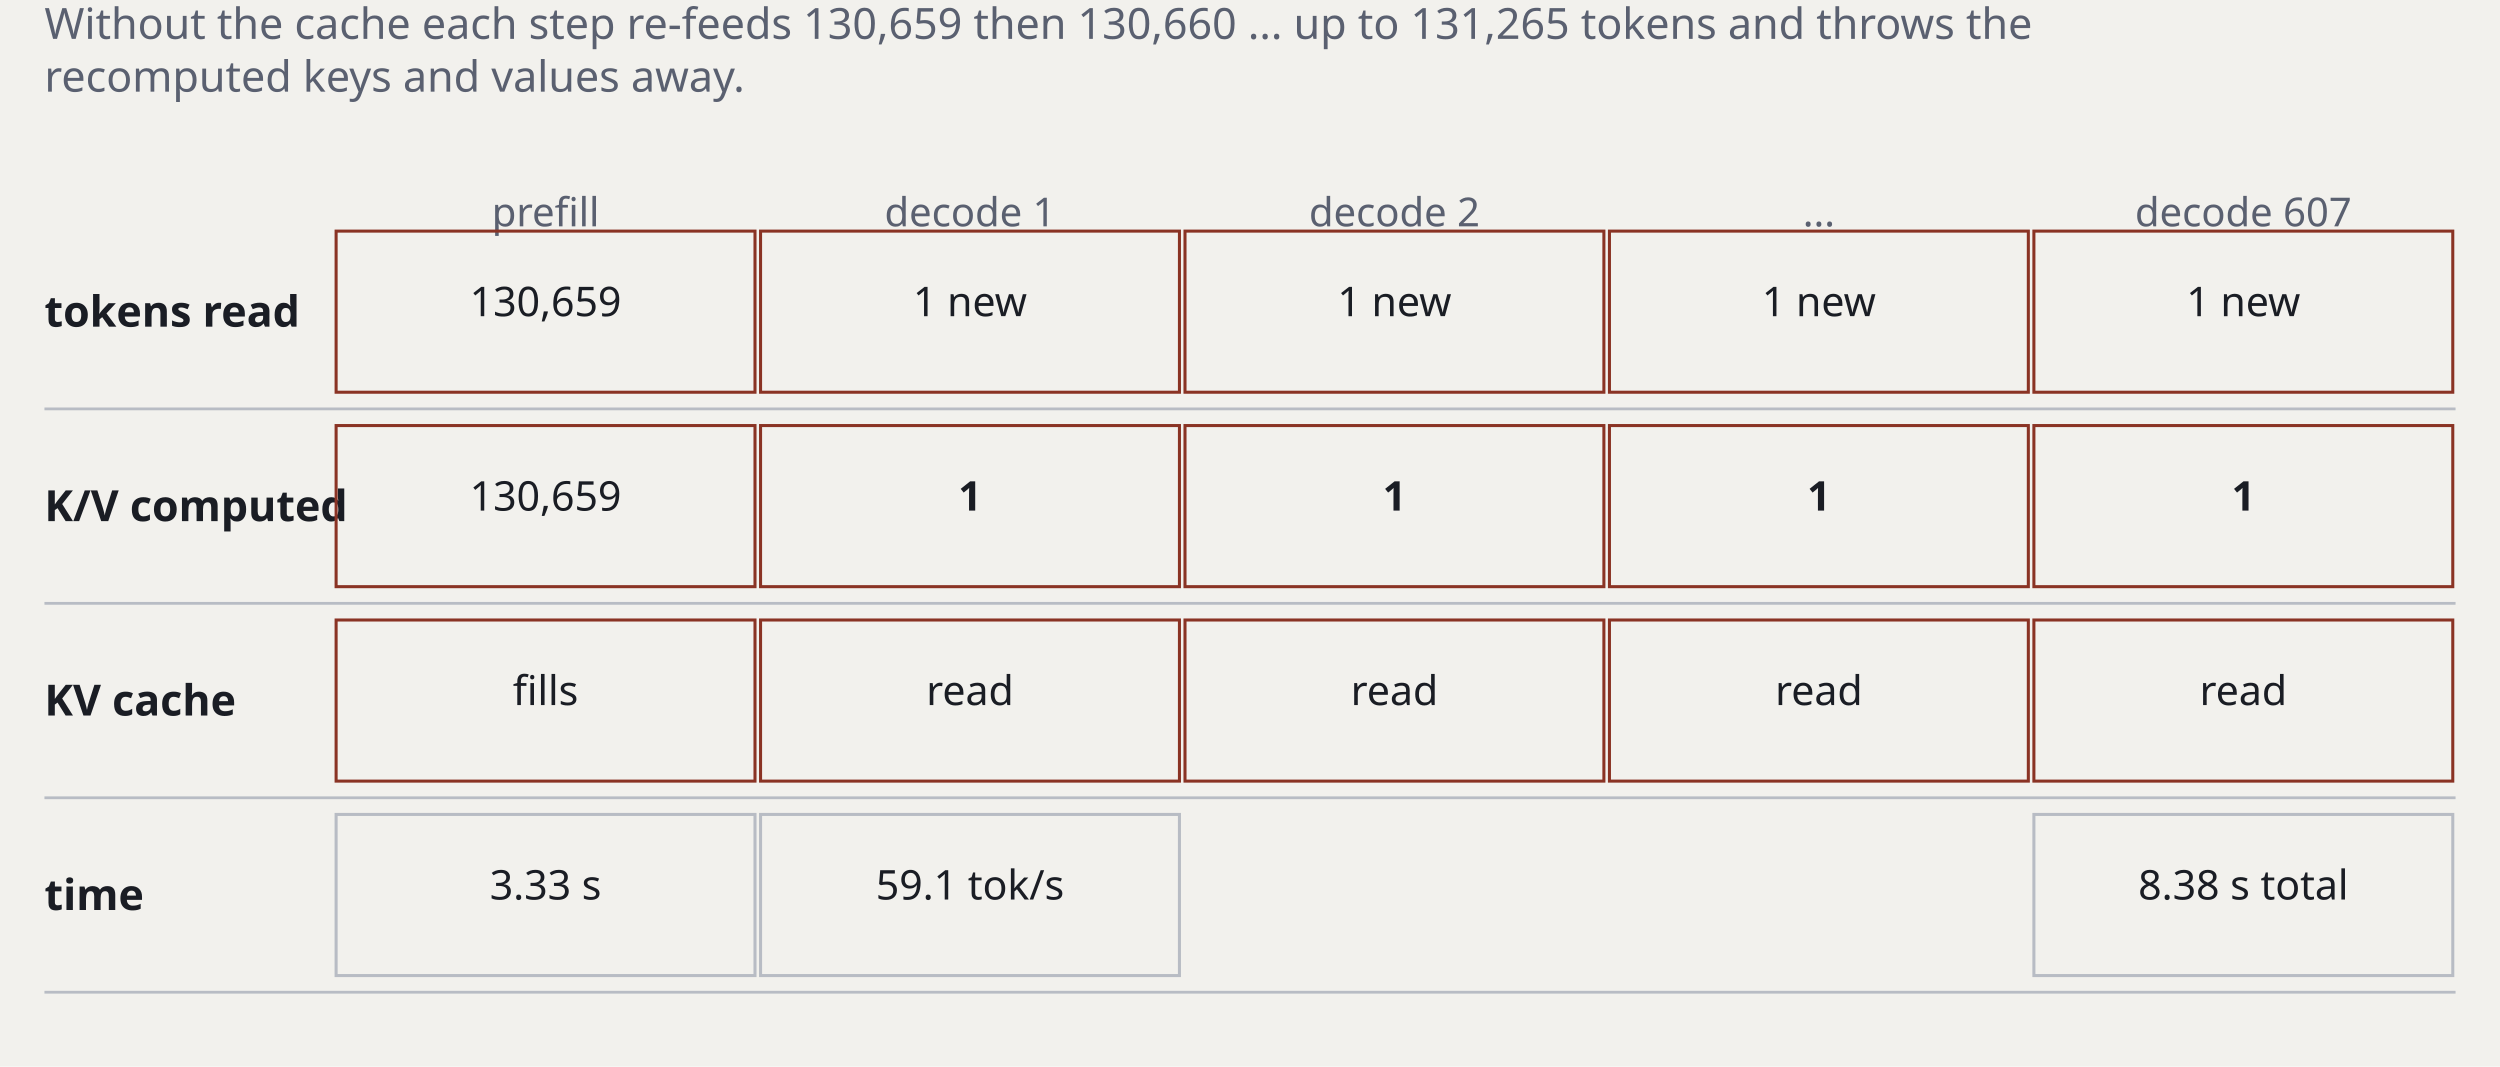
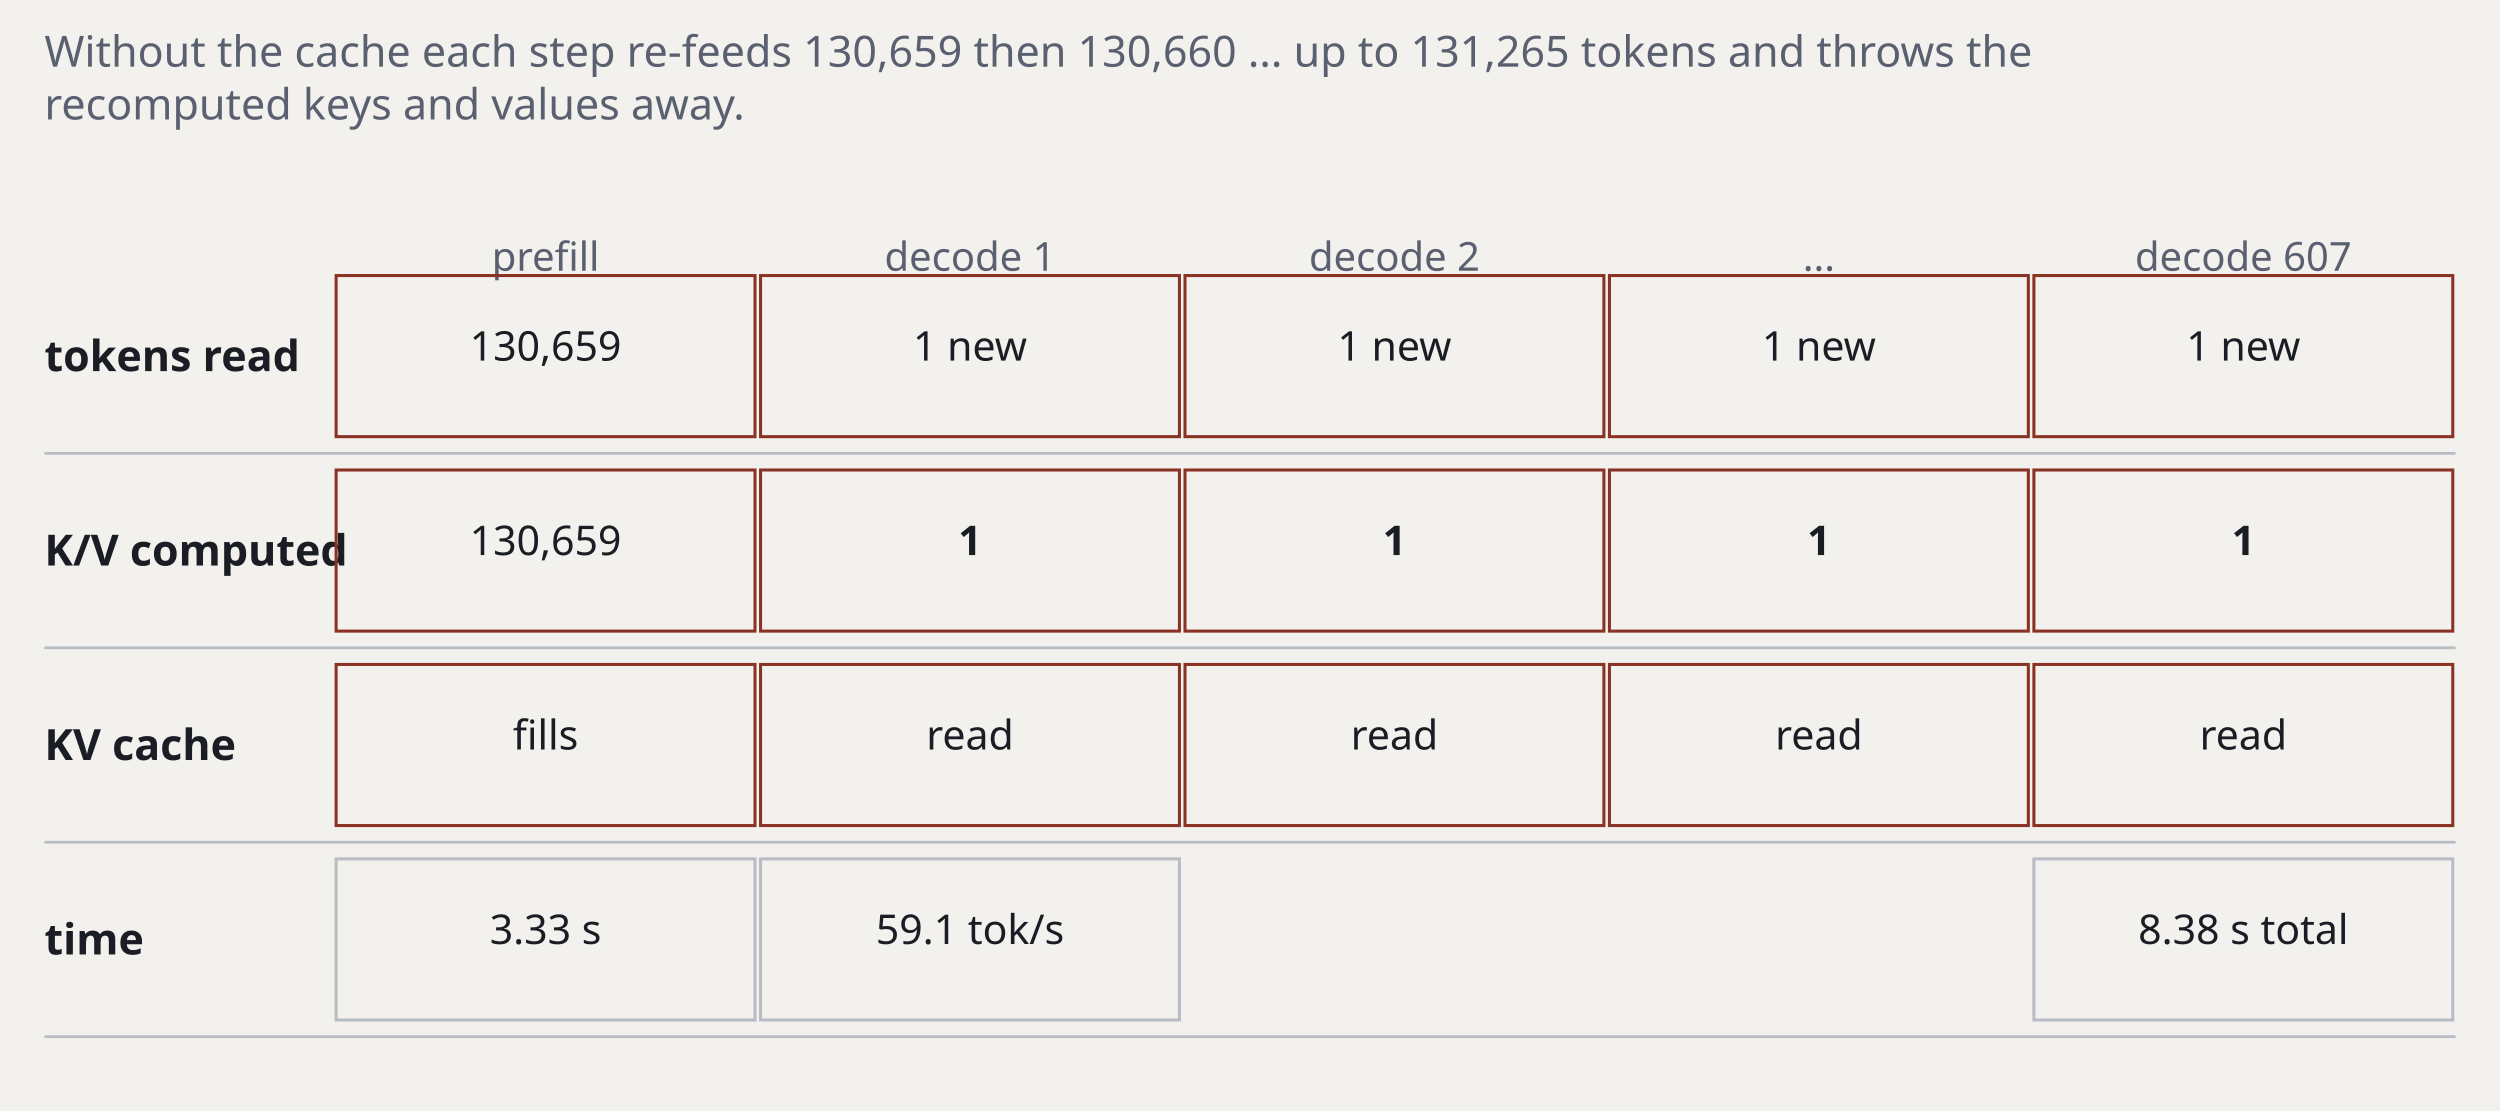
- <svg xmlns="http://www.w3.org/2000/svg" class="fig-svg" viewBox="0 0 900 384" width="100%" role="img" aria-labelledby="fig-title-1e00cffa" aria-describedby="fig-desc-1e00cffa">
+ <svg xmlns="http://www.w3.org/2000/svg" class="fig-svg" viewBox="0 0 900 400" width="100%" role="img" aria-labelledby="fig-title-1e00cffa" aria-describedby="fig-desc-1e00cffa">
  <defs>
    <marker id="arrow-1e00cffa" viewBox="0 0 8 8" refX="7" refY="4" markerWidth="7" markerHeight="7" orient="auto">
      <path d="M0,0 L8,4 L0,8 z" fill="var(--color-muted, #5a6070)" />
    </marker>
    <marker id="arrow-accent-1e00cffa" viewBox="0 0 8 8" refX="7" refY="4" markerWidth="7" markerHeight="7" orient="auto">
      <path d="M0,0 L8,4 L0,8 z" fill="var(--color-accent, #8a3324)" />
    </marker>
  </defs>
-   <rect x="0" y="0" width="900" height="384" fill="var(--color-sheet, #f2f1ed)" />
-   <text x="16.00" y="14.00" font-family="'Hanken Grotesk', ui-sans-serif, system-ui, sans-serif" font-size="15.48" font-weight="400" fill="var(--color-muted, #5a6070)" text-anchor="start">Without the cache each step re-feeds 130,659 then 130,660 ... up to 131,265 tokens and throws the</text>
-   <text x="16.00" y="33.00" font-family="'Hanken Grotesk', ui-sans-serif, system-ui, sans-serif" font-size="15.48" font-weight="400" fill="var(--color-muted, #5a6070)" text-anchor="start">recomputed keys and values away.</text>
-   <text x="196.40" y="81.47" font-family="'Hanken Grotesk', ui-sans-serif, system-ui, sans-serif" font-size="14.4" font-weight="400" fill="var(--color-muted, #5a6070)" text-anchor="middle">prefill</text>
-   <text x="349.20" y="81.47" font-family="'Hanken Grotesk', ui-sans-serif, system-ui, sans-serif" font-size="14.4" font-weight="400" fill="var(--color-muted, #5a6070)" text-anchor="middle">decode 1</text>
-   <text x="502.00" y="81.47" font-family="'Hanken Grotesk', ui-sans-serif, system-ui, sans-serif" font-size="14.4" font-weight="400" fill="var(--color-muted, #5a6070)" text-anchor="middle">decode 2</text>
-   <text x="654.80" y="81.47" font-family="'Hanken Grotesk', ui-sans-serif, system-ui, sans-serif" font-size="14.4" font-weight="400" fill="var(--color-muted, #5a6070)" text-anchor="middle">...</text>
-   <text x="807.60" y="81.47" font-family="'Hanken Grotesk', ui-sans-serif, system-ui, sans-serif" font-size="14.4" font-weight="400" fill="var(--color-muted, #5a6070)" text-anchor="middle">decode 607</text>
-   <text x="16.00" y="117.60" font-family="'Hanken Grotesk', ui-sans-serif, system-ui, sans-serif" font-size="15.48" font-weight="600" fill="var(--color-ink, #1a1d24)" text-anchor="start">tokens read</text>
-   <line x1="16.00" y1="147.20" x2="884.00" y2="147.20" stroke="var(--color-rule, #b8bcc4)" stroke-width="1" />
-   <rect x="121.00" y="83.20" width="150.80" height="58.00" rx="0" fill="none" stroke="var(--color-accent, #8a3324)" stroke-width="1.1" />
-   <text x="196.40" y="113.83" font-family="'Hanken Grotesk', ui-sans-serif, system-ui, sans-serif" font-size="14.76" font-weight="400" fill="var(--color-ink, #1a1d24)" text-anchor="middle">130,659</text>
-   <rect x="273.80" y="83.20" width="150.80" height="58.00" rx="0" fill="none" stroke="var(--color-accent, #8a3324)" stroke-width="1.1" />
-   <text x="349.20" y="113.83" font-family="'Hanken Grotesk', ui-sans-serif, system-ui, sans-serif" font-size="14.76" font-weight="400" fill="var(--color-ink, #1a1d24)" text-anchor="middle">1 new</text>
-   <rect x="426.60" y="83.20" width="150.80" height="58.00" rx="0" fill="none" stroke="var(--color-accent, #8a3324)" stroke-width="1.1" />
-   <text x="502.00" y="113.83" font-family="'Hanken Grotesk', ui-sans-serif, system-ui, sans-serif" font-size="14.76" font-weight="400" fill="var(--color-ink, #1a1d24)" text-anchor="middle">1 new</text>
-   <rect x="579.40" y="83.20" width="150.80" height="58.00" rx="0" fill="none" stroke="var(--color-accent, #8a3324)" stroke-width="1.1" />
-   <text x="654.80" y="113.83" font-family="'Hanken Grotesk', ui-sans-serif, system-ui, sans-serif" font-size="14.76" font-weight="400" fill="var(--color-ink, #1a1d24)" text-anchor="middle">1 new</text>
-   <rect x="732.20" y="83.20" width="150.80" height="58.00" rx="0" fill="none" stroke="var(--color-accent, #8a3324)" stroke-width="1.1" />
-   <text x="807.60" y="113.83" font-family="'Hanken Grotesk', ui-sans-serif, system-ui, sans-serif" font-size="14.76" font-weight="400" fill="var(--color-ink, #1a1d24)" text-anchor="middle">1 new</text>
-   <text x="16.00" y="187.60" font-family="'Hanken Grotesk', ui-sans-serif, system-ui, sans-serif" font-size="15.48" font-weight="600" fill="var(--color-ink, #1a1d24)" text-anchor="start">K/V computed</text>
-   <line x1="16.00" y1="217.20" x2="884.00" y2="217.20" stroke="var(--color-rule, #b8bcc4)" stroke-width="1" />
-   <rect x="121.00" y="153.20" width="150.80" height="58.00" rx="0" fill="none" stroke="var(--color-accent, #8a3324)" stroke-width="1.1" />
-   <text x="196.40" y="183.83" font-family="'Hanken Grotesk', ui-sans-serif, system-ui, sans-serif" font-size="14.76" font-weight="400" fill="var(--color-ink, #1a1d24)" text-anchor="middle">130,659</text>
-   <rect x="273.80" y="153.20" width="150.80" height="58.00" rx="0" fill="none" stroke="var(--color-accent, #8a3324)" stroke-width="1.1" />
-   <text x="349.20" y="183.83" font-family="'Hanken Grotesk', ui-sans-serif, system-ui, sans-serif" font-size="14.76" font-weight="600" fill="var(--color-ink, #1a1d24)" text-anchor="middle">1</text>
-   <rect x="426.60" y="153.20" width="150.80" height="58.00" rx="0" fill="none" stroke="var(--color-accent, #8a3324)" stroke-width="1.1" />
-   <text x="502.00" y="183.83" font-family="'Hanken Grotesk', ui-sans-serif, system-ui, sans-serif" font-size="14.76" font-weight="600" fill="var(--color-ink, #1a1d24)" text-anchor="middle">1</text>
-   <rect x="579.40" y="153.20" width="150.80" height="58.00" rx="0" fill="none" stroke="var(--color-accent, #8a3324)" stroke-width="1.1" />
-   <text x="654.80" y="183.83" font-family="'Hanken Grotesk', ui-sans-serif, system-ui, sans-serif" font-size="14.76" font-weight="600" fill="var(--color-ink, #1a1d24)" text-anchor="middle">1</text>
-   <rect x="732.20" y="153.20" width="150.80" height="58.00" rx="0" fill="none" stroke="var(--color-accent, #8a3324)" stroke-width="1.1" />
-   <text x="807.60" y="183.83" font-family="'Hanken Grotesk', ui-sans-serif, system-ui, sans-serif" font-size="14.76" font-weight="600" fill="var(--color-ink, #1a1d24)" text-anchor="middle">1</text>
-   <text x="16.00" y="257.60" font-family="'Hanken Grotesk', ui-sans-serif, system-ui, sans-serif" font-size="15.48" font-weight="600" fill="var(--color-ink, #1a1d24)" text-anchor="start">KV cache</text>
-   <line x1="16.00" y1="287.20" x2="884.00" y2="287.20" stroke="var(--color-rule, #b8bcc4)" stroke-width="1" />
-   <rect x="121.00" y="223.20" width="150.80" height="58.00" rx="0" fill="none" stroke="var(--color-accent, #8a3324)" stroke-width="1.1" />
-   <text x="196.40" y="253.83" font-family="'Hanken Grotesk', ui-sans-serif, system-ui, sans-serif" font-size="14.76" font-weight="400" fill="var(--color-ink, #1a1d24)" text-anchor="middle">fills</text>
-   <rect x="273.80" y="223.20" width="150.80" height="58.00" rx="0" fill="none" stroke="var(--color-accent, #8a3324)" stroke-width="1.1" />
-   <text x="349.20" y="253.83" font-family="'Hanken Grotesk', ui-sans-serif, system-ui, sans-serif" font-size="14.76" font-weight="400" fill="var(--color-ink, #1a1d24)" text-anchor="middle">read</text>
-   <rect x="426.60" y="223.20" width="150.80" height="58.00" rx="0" fill="none" stroke="var(--color-accent, #8a3324)" stroke-width="1.1" />
-   <text x="502.00" y="253.83" font-family="'Hanken Grotesk', ui-sans-serif, system-ui, sans-serif" font-size="14.76" font-weight="400" fill="var(--color-ink, #1a1d24)" text-anchor="middle">read</text>
-   <rect x="579.40" y="223.20" width="150.80" height="58.00" rx="0" fill="none" stroke="var(--color-accent, #8a3324)" stroke-width="1.1" />
-   <text x="654.80" y="253.83" font-family="'Hanken Grotesk', ui-sans-serif, system-ui, sans-serif" font-size="14.76" font-weight="400" fill="var(--color-ink, #1a1d24)" text-anchor="middle">read</text>
-   <rect x="732.20" y="223.20" width="150.80" height="58.00" rx="0" fill="none" stroke="var(--color-accent, #8a3324)" stroke-width="1.1" />
-   <text x="807.60" y="253.83" font-family="'Hanken Grotesk', ui-sans-serif, system-ui, sans-serif" font-size="14.76" font-weight="400" fill="var(--color-ink, #1a1d24)" text-anchor="middle">read</text>
-   <text x="16.00" y="327.60" font-family="'Hanken Grotesk', ui-sans-serif, system-ui, sans-serif" font-size="15.48" font-weight="600" fill="var(--color-ink, #1a1d24)" text-anchor="start">time</text>
-   <line x1="16.00" y1="357.20" x2="884.00" y2="357.20" stroke="var(--color-rule, #b8bcc4)" stroke-width="1" />
-   <rect x="121.00" y="293.20" width="150.80" height="58.00" rx="0" fill="none" stroke="var(--color-rule, #b8bcc4)" stroke-width="1.1" />
-   <text x="196.40" y="323.83" font-family="'Hanken Grotesk', ui-sans-serif, system-ui, sans-serif" font-size="14.76" font-weight="400" fill="var(--color-ink, #1a1d24)" text-anchor="middle">3.33 s</text>
-   <rect x="273.80" y="293.20" width="150.80" height="58.00" rx="0" fill="none" stroke="var(--color-rule, #b8bcc4)" stroke-width="1.1" />
-   <text x="349.20" y="323.83" font-family="'Hanken Grotesk', ui-sans-serif, system-ui, sans-serif" font-size="14.76" font-weight="400" fill="var(--color-ink, #1a1d24)" text-anchor="middle">59.1 tok/s</text>
-   <rect x="732.20" y="293.20" width="150.80" height="58.00" rx="0" fill="none" stroke="var(--color-rule, #b8bcc4)" stroke-width="1.1" />
-   <text x="807.60" y="323.83" font-family="'Hanken Grotesk', ui-sans-serif, system-ui, sans-serif" font-size="14.76" font-weight="400" fill="var(--color-ink, #1a1d24)" text-anchor="middle">8.38 s total</text>
+   <rect x="0" y="0" width="900" height="400" fill="var(--color-sheet, #f2f1ed)" />
+   <text x="16.00" y="24.00" font-family="'Hanken Grotesk', ui-sans-serif, system-ui, sans-serif" font-size="15.48" font-weight="400" fill="var(--color-muted, #5a6070)" text-anchor="start">Without the cache each step re-feeds 130,659 then 130,660 ... up to 131,265 tokens and throws the</text>
+   <text x="16.00" y="43.00" font-family="'Hanken Grotesk', ui-sans-serif, system-ui, sans-serif" font-size="15.48" font-weight="400" fill="var(--color-muted, #5a6070)" text-anchor="start">recomputed keys and values away.</text>
+   <text x="196.40" y="97.47" font-family="'Hanken Grotesk', ui-sans-serif, system-ui, sans-serif" font-size="14.4" font-weight="400" fill="var(--color-muted, #5a6070)" text-anchor="middle">prefill</text>
+   <text x="349.20" y="97.47" font-family="'Hanken Grotesk', ui-sans-serif, system-ui, sans-serif" font-size="14.4" font-weight="400" fill="var(--color-muted, #5a6070)" text-anchor="middle">decode 1</text>
+   <text x="502.00" y="97.47" font-family="'Hanken Grotesk', ui-sans-serif, system-ui, sans-serif" font-size="14.4" font-weight="400" fill="var(--color-muted, #5a6070)" text-anchor="middle">decode 2</text>
+   <text x="654.80" y="97.47" font-family="'Hanken Grotesk', ui-sans-serif, system-ui, sans-serif" font-size="14.4" font-weight="400" fill="var(--color-muted, #5a6070)" text-anchor="middle">...</text>
+   <text x="807.60" y="97.47" font-family="'Hanken Grotesk', ui-sans-serif, system-ui, sans-serif" font-size="14.4" font-weight="400" fill="var(--color-muted, #5a6070)" text-anchor="middle">decode 607</text>
+   <text x="16.00" y="133.60" font-family="'Hanken Grotesk', ui-sans-serif, system-ui, sans-serif" font-size="15.48" font-weight="600" fill="var(--color-ink, #1a1d24)" text-anchor="start">tokens read</text>
+   <line x1="16.00" y1="163.20" x2="884.00" y2="163.20" stroke="var(--color-rule, #b8bcc4)" stroke-width="1" />
+   <rect x="121.00" y="99.20" width="150.80" height="58.00" rx="0" fill="none" stroke="var(--color-accent, #8a3324)" stroke-width="1.1" />
+   <text x="196.40" y="129.83" font-family="'Hanken Grotesk', ui-sans-serif, system-ui, sans-serif" font-size="14.76" font-weight="400" fill="var(--color-ink, #1a1d24)" text-anchor="middle">130,659</text>
+   <rect x="273.80" y="99.20" width="150.80" height="58.00" rx="0" fill="none" stroke="var(--color-accent, #8a3324)" stroke-width="1.1" />
+   <text x="349.20" y="129.83" font-family="'Hanken Grotesk', ui-sans-serif, system-ui, sans-serif" font-size="14.76" font-weight="400" fill="var(--color-ink, #1a1d24)" text-anchor="middle">1 new</text>
+   <rect x="426.60" y="99.20" width="150.80" height="58.00" rx="0" fill="none" stroke="var(--color-accent, #8a3324)" stroke-width="1.1" />
+   <text x="502.00" y="129.83" font-family="'Hanken Grotesk', ui-sans-serif, system-ui, sans-serif" font-size="14.76" font-weight="400" fill="var(--color-ink, #1a1d24)" text-anchor="middle">1 new</text>
+   <rect x="579.40" y="99.20" width="150.80" height="58.00" rx="0" fill="none" stroke="var(--color-accent, #8a3324)" stroke-width="1.1" />
+   <text x="654.80" y="129.83" font-family="'Hanken Grotesk', ui-sans-serif, system-ui, sans-serif" font-size="14.76" font-weight="400" fill="var(--color-ink, #1a1d24)" text-anchor="middle">1 new</text>
+   <rect x="732.20" y="99.20" width="150.80" height="58.00" rx="0" fill="none" stroke="var(--color-accent, #8a3324)" stroke-width="1.1" />
+   <text x="807.60" y="129.83" font-family="'Hanken Grotesk', ui-sans-serif, system-ui, sans-serif" font-size="14.76" font-weight="400" fill="var(--color-ink, #1a1d24)" text-anchor="middle">1 new</text>
+   <text x="16.00" y="203.60" font-family="'Hanken Grotesk', ui-sans-serif, system-ui, sans-serif" font-size="15.48" font-weight="600" fill="var(--color-ink, #1a1d24)" text-anchor="start">K/V computed</text>
+   <line x1="16.00" y1="233.20" x2="884.00" y2="233.20" stroke="var(--color-rule, #b8bcc4)" stroke-width="1" />
+   <rect x="121.00" y="169.20" width="150.80" height="58.00" rx="0" fill="none" stroke="var(--color-accent, #8a3324)" stroke-width="1.1" />
+   <text x="196.40" y="199.83" font-family="'Hanken Grotesk', ui-sans-serif, system-ui, sans-serif" font-size="14.76" font-weight="400" fill="var(--color-ink, #1a1d24)" text-anchor="middle">130,659</text>
+   <rect x="273.80" y="169.20" width="150.80" height="58.00" rx="0" fill="none" stroke="var(--color-accent, #8a3324)" stroke-width="1.1" />
+   <text x="349.20" y="199.83" font-family="'Hanken Grotesk', ui-sans-serif, system-ui, sans-serif" font-size="14.76" font-weight="600" fill="var(--color-ink, #1a1d24)" text-anchor="middle">1</text>
+   <rect x="426.60" y="169.20" width="150.80" height="58.00" rx="0" fill="none" stroke="var(--color-accent, #8a3324)" stroke-width="1.1" />
+   <text x="502.00" y="199.83" font-family="'Hanken Grotesk', ui-sans-serif, system-ui, sans-serif" font-size="14.76" font-weight="600" fill="var(--color-ink, #1a1d24)" text-anchor="middle">1</text>
+   <rect x="579.40" y="169.20" width="150.80" height="58.00" rx="0" fill="none" stroke="var(--color-accent, #8a3324)" stroke-width="1.1" />
+   <text x="654.80" y="199.83" font-family="'Hanken Grotesk', ui-sans-serif, system-ui, sans-serif" font-size="14.76" font-weight="600" fill="var(--color-ink, #1a1d24)" text-anchor="middle">1</text>
+   <rect x="732.20" y="169.20" width="150.80" height="58.00" rx="0" fill="none" stroke="var(--color-accent, #8a3324)" stroke-width="1.1" />
+   <text x="807.60" y="199.83" font-family="'Hanken Grotesk', ui-sans-serif, system-ui, sans-serif" font-size="14.76" font-weight="600" fill="var(--color-ink, #1a1d24)" text-anchor="middle">1</text>
+   <text x="16.00" y="273.60" font-family="'Hanken Grotesk', ui-sans-serif, system-ui, sans-serif" font-size="15.48" font-weight="600" fill="var(--color-ink, #1a1d24)" text-anchor="start">KV cache</text>
+   <line x1="16.00" y1="303.20" x2="884.00" y2="303.20" stroke="var(--color-rule, #b8bcc4)" stroke-width="1" />
+   <rect x="121.00" y="239.20" width="150.80" height="58.00" rx="0" fill="none" stroke="var(--color-accent, #8a3324)" stroke-width="1.1" />
+   <text x="196.40" y="269.83" font-family="'Hanken Grotesk', ui-sans-serif, system-ui, sans-serif" font-size="14.76" font-weight="400" fill="var(--color-ink, #1a1d24)" text-anchor="middle">fills</text>
+   <rect x="273.80" y="239.20" width="150.80" height="58.00" rx="0" fill="none" stroke="var(--color-accent, #8a3324)" stroke-width="1.1" />
+   <text x="349.20" y="269.83" font-family="'Hanken Grotesk', ui-sans-serif, system-ui, sans-serif" font-size="14.76" font-weight="400" fill="var(--color-ink, #1a1d24)" text-anchor="middle">read</text>
+   <rect x="426.60" y="239.20" width="150.80" height="58.00" rx="0" fill="none" stroke="var(--color-accent, #8a3324)" stroke-width="1.1" />
+   <text x="502.00" y="269.83" font-family="'Hanken Grotesk', ui-sans-serif, system-ui, sans-serif" font-size="14.76" font-weight="400" fill="var(--color-ink, #1a1d24)" text-anchor="middle">read</text>
+   <rect x="579.40" y="239.20" width="150.80" height="58.00" rx="0" fill="none" stroke="var(--color-accent, #8a3324)" stroke-width="1.1" />
+   <text x="654.80" y="269.83" font-family="'Hanken Grotesk', ui-sans-serif, system-ui, sans-serif" font-size="14.76" font-weight="400" fill="var(--color-ink, #1a1d24)" text-anchor="middle">read</text>
+   <rect x="732.20" y="239.20" width="150.80" height="58.00" rx="0" fill="none" stroke="var(--color-accent, #8a3324)" stroke-width="1.1" />
+   <text x="807.60" y="269.83" font-family="'Hanken Grotesk', ui-sans-serif, system-ui, sans-serif" font-size="14.76" font-weight="400" fill="var(--color-ink, #1a1d24)" text-anchor="middle">read</text>
+   <text x="16.00" y="343.60" font-family="'Hanken Grotesk', ui-sans-serif, system-ui, sans-serif" font-size="15.48" font-weight="600" fill="var(--color-ink, #1a1d24)" text-anchor="start">time</text>
+   <line x1="16.00" y1="373.20" x2="884.00" y2="373.20" stroke="var(--color-rule, #b8bcc4)" stroke-width="1" />
+   <rect x="121.00" y="309.20" width="150.80" height="58.00" rx="0" fill="none" stroke="var(--color-rule, #b8bcc4)" stroke-width="1.1" />
+   <text x="196.40" y="339.83" font-family="'Hanken Grotesk', ui-sans-serif, system-ui, sans-serif" font-size="14.76" font-weight="400" fill="var(--color-ink, #1a1d24)" text-anchor="middle">3.33 s</text>
+   <rect x="273.80" y="309.20" width="150.80" height="58.00" rx="0" fill="none" stroke="var(--color-rule, #b8bcc4)" stroke-width="1.1" />
+   <text x="349.20" y="339.83" font-family="'Hanken Grotesk', ui-sans-serif, system-ui, sans-serif" font-size="14.76" font-weight="400" fill="var(--color-ink, #1a1d24)" text-anchor="middle">59.1 tok/s</text>
+   <rect x="732.20" y="309.20" width="150.80" height="58.00" rx="0" fill="none" stroke="var(--color-rule, #b8bcc4)" stroke-width="1.1" />
+   <text x="807.60" y="339.83" font-family="'Hanken Grotesk', ui-sans-serif, system-ui, sans-serif" font-size="14.76" font-weight="400" fill="var(--color-ink, #1a1d24)" text-anchor="middle">8.38 s total</text>
</svg>
